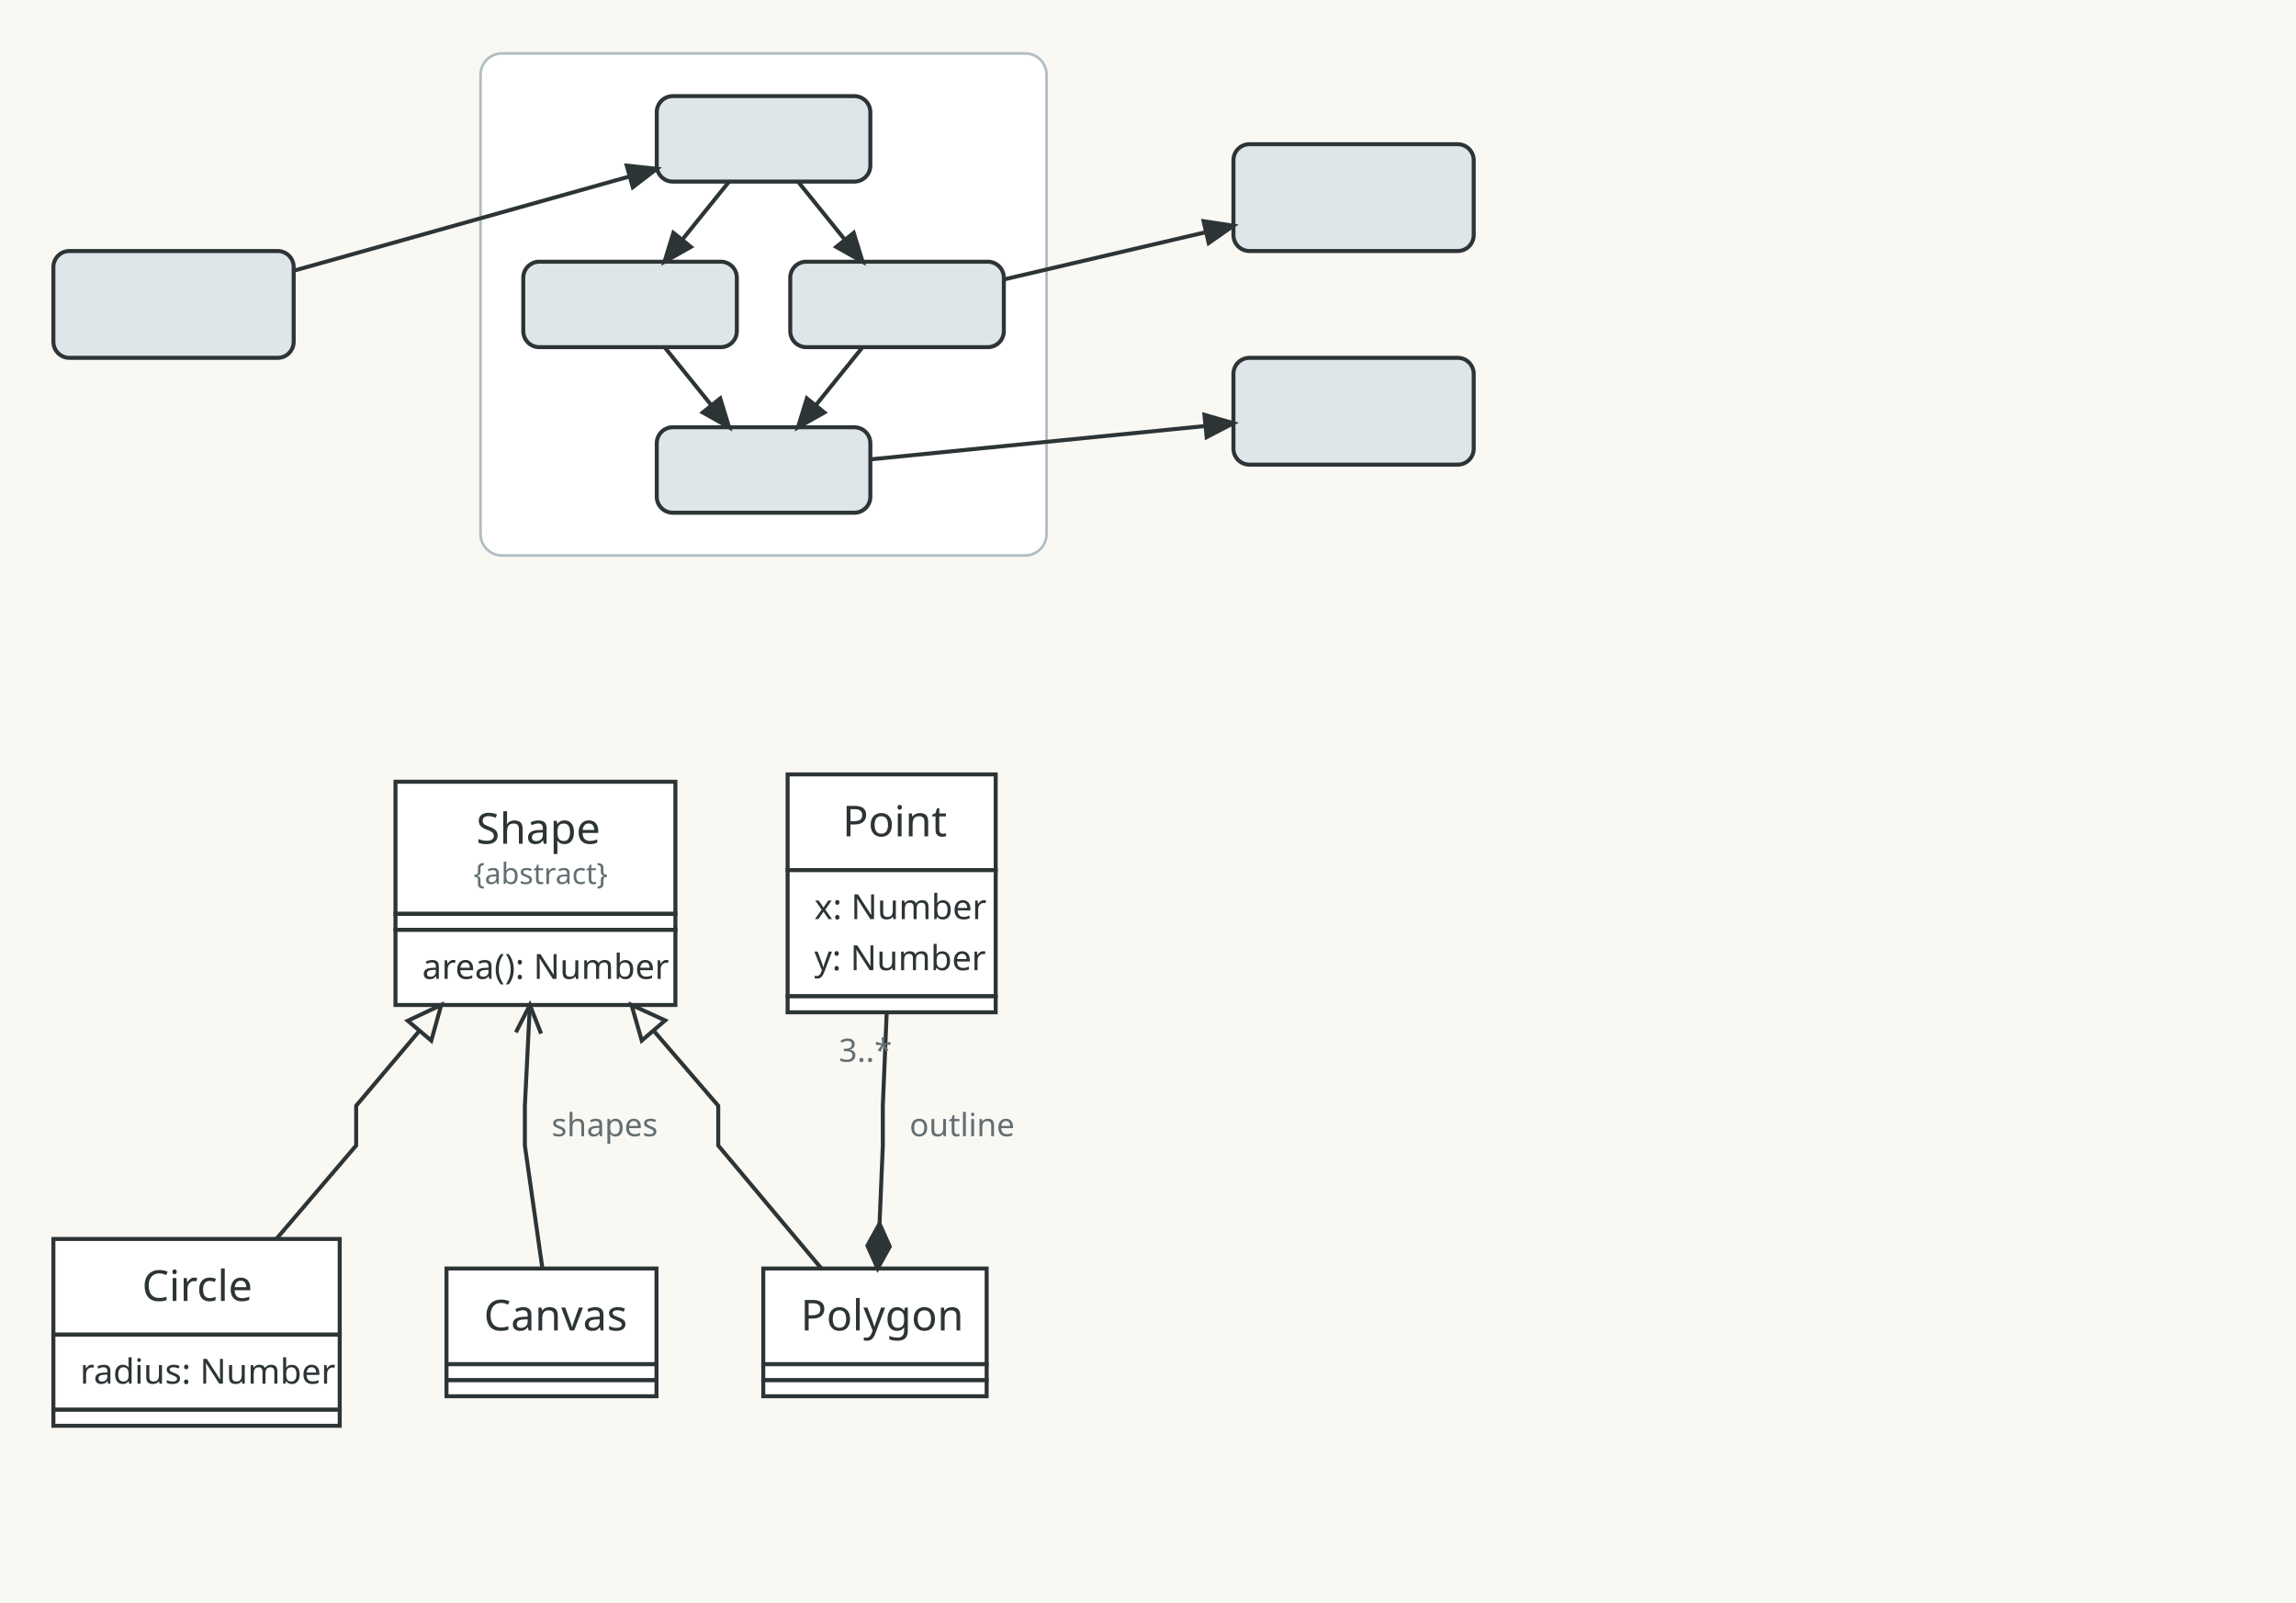
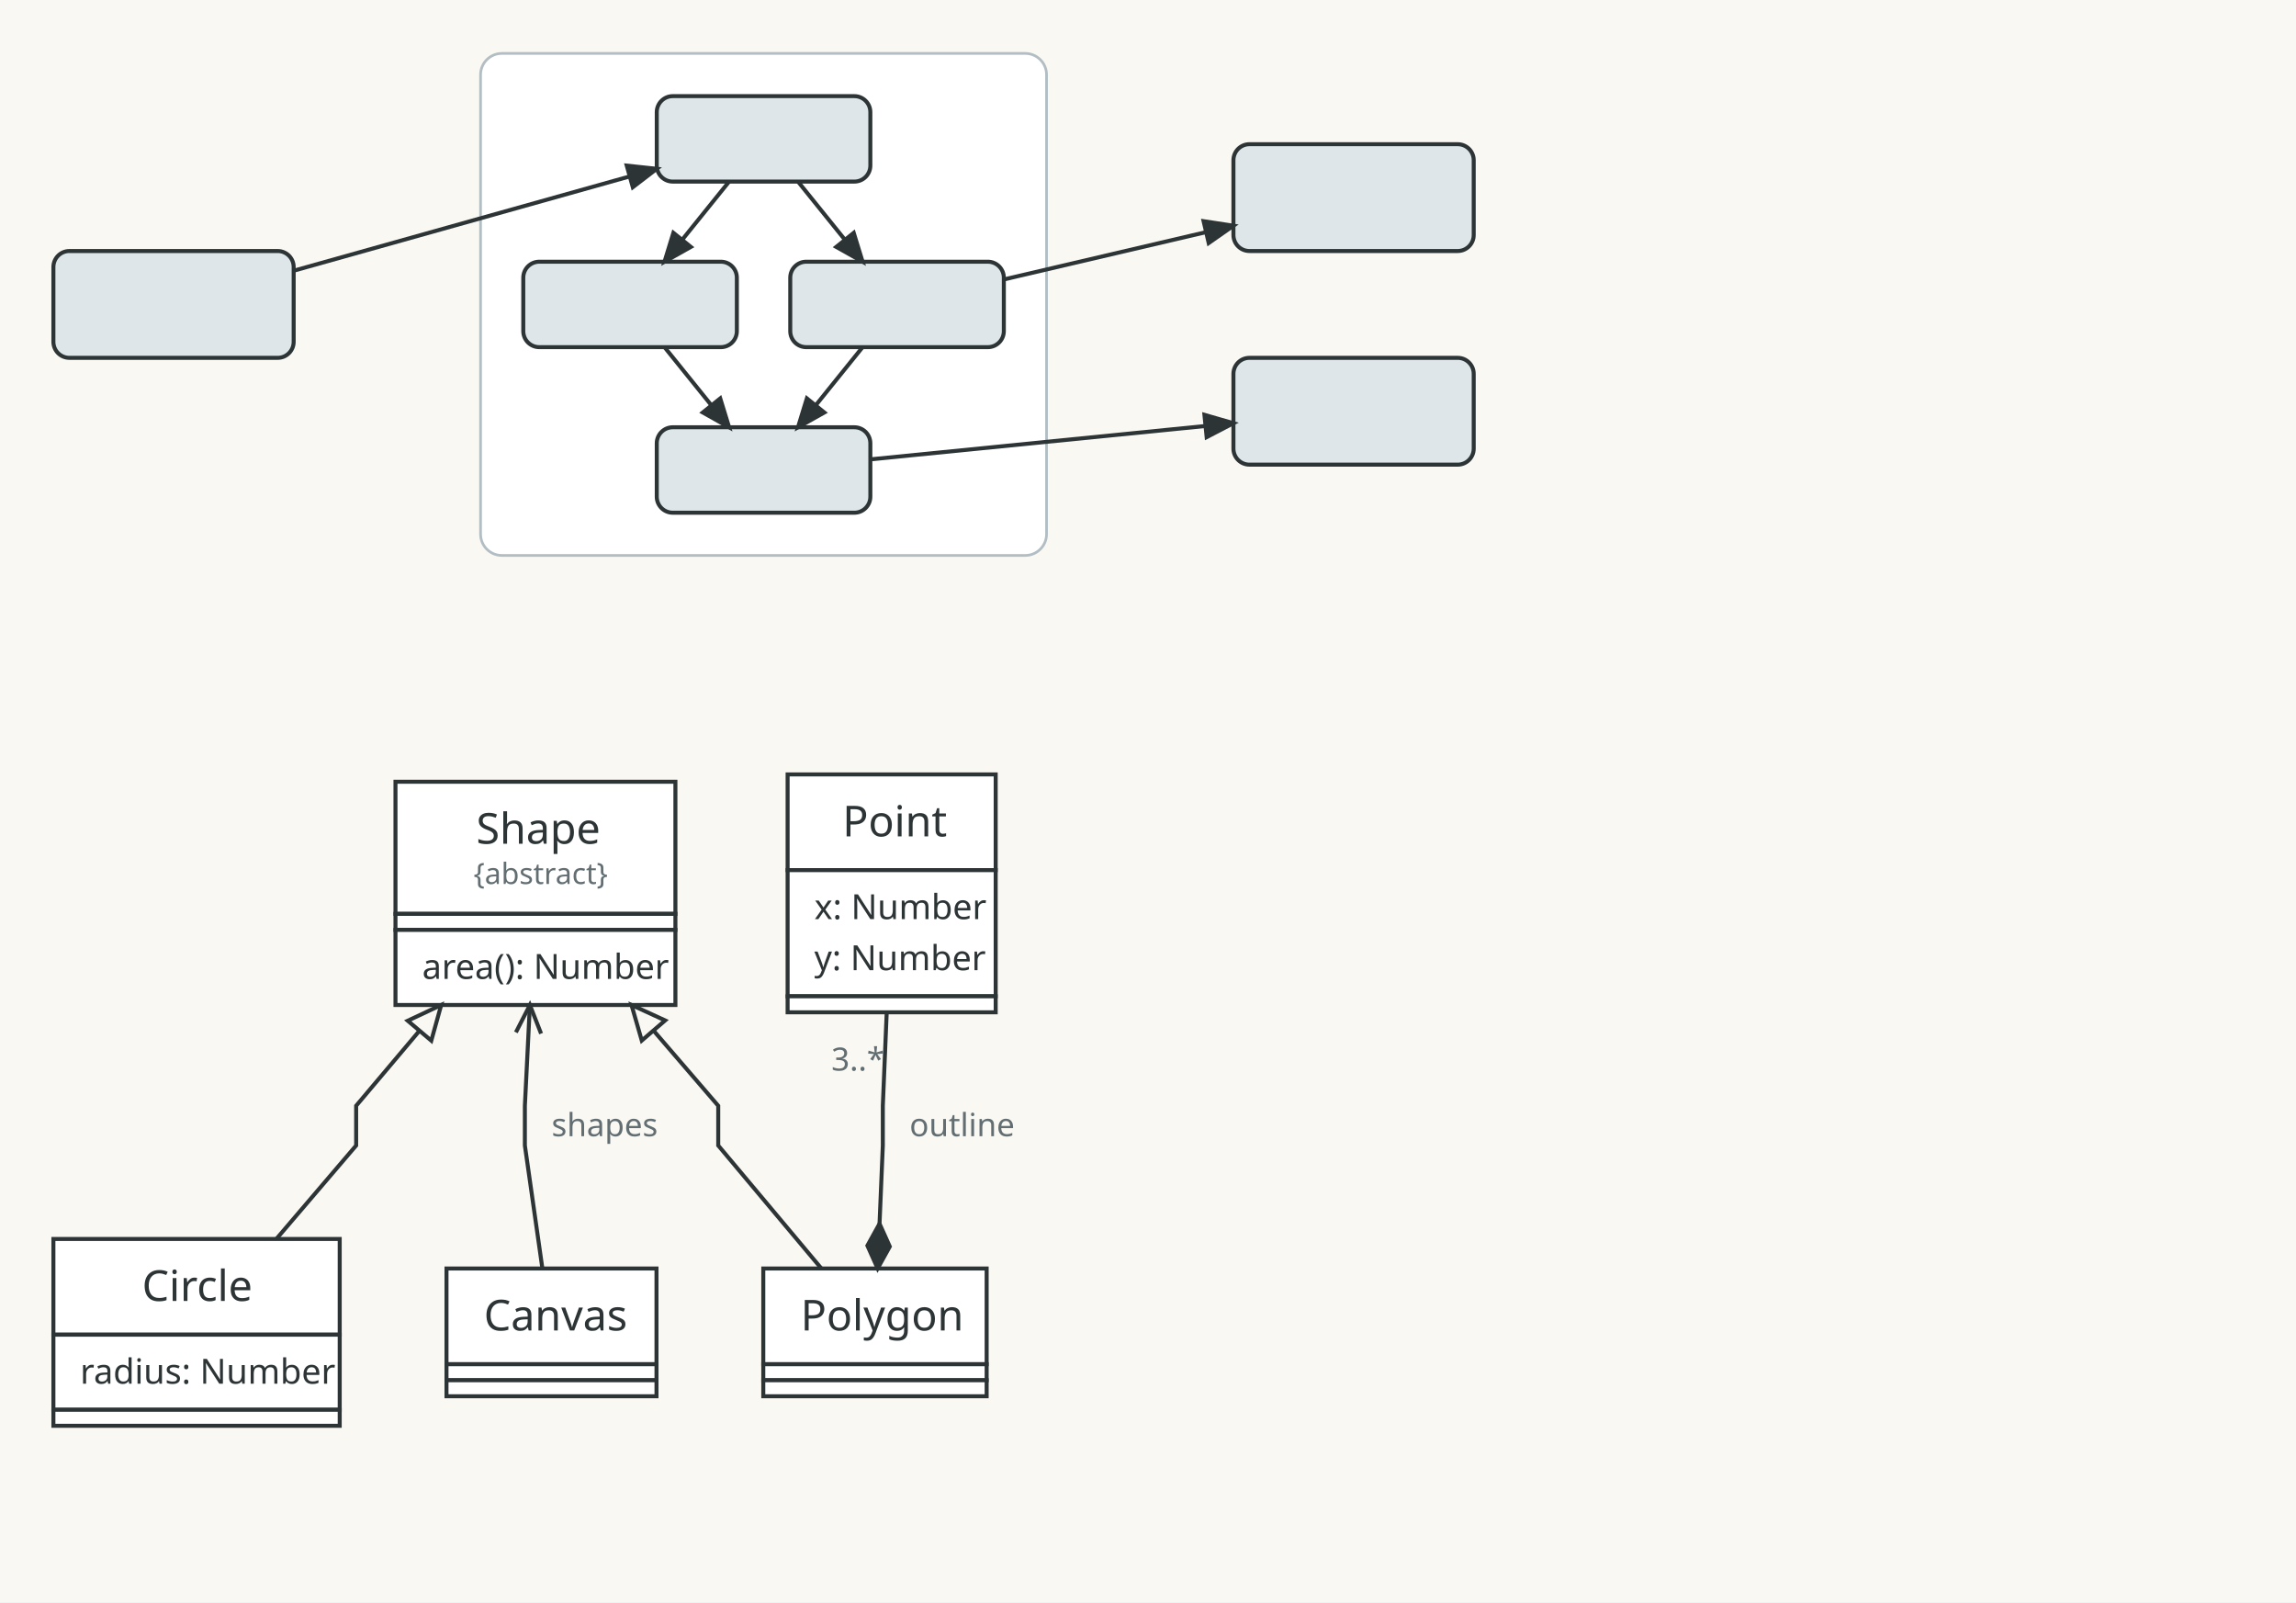
<svg xmlns="http://www.w3.org/2000/svg" width="860" height="600" viewBox="0 0 860 600">
  <defs>
    <style>
    @font-face { font-family: "diagrams-body"; src: url("../../../fonts/AtkinsonHyperlegible-Regular.ttf"); }
  </style>
  </defs>
  <rect width="100%" height="100%" fill="#faf8f3" />
  <g data-path="scene">
    <g data-path="system" transform="translate(20 20)">
      <rect data-path="system.client" transform="translate(0 74)" width="90" height="40" rx="6" fill="#dfe6e9" stroke="#2d3436" stroke-width="1.5" />
      <g data-path="system.service" transform="translate(160 0)">
        <rect width="212" height="188" rx="8" fill="#ffffff" stroke="#b2bec3" stroke-width="1" />
        <g data-path="system.service.steps">
          <rect data-path="system.service.steps.accept" transform="translate(66 16)" width="80" height="32" rx="6" fill="#dfe6e9" stroke="#2d3436" stroke-width="1.5" />
          <rect data-path="system.service.steps.plan" transform="translate(16 78)" width="80" height="32" rx="6" fill="#dfe6e9" stroke="#2d3436" stroke-width="1.5" />
          <rect data-path="system.service.steps.run" transform="translate(116 78)" width="80" height="32" rx="6" fill="#dfe6e9" stroke="#2d3436" stroke-width="1.5" />
          <rect data-path="system.service.steps.reply" transform="translate(66 140)" width="80" height="32" rx="6" fill="#dfe6e9" stroke="#2d3436" stroke-width="1.5" />
          <g>
            <polyline points="93.097,48 75.495,69.827" fill="none" stroke="#2d3436" stroke-width="1.5" />
            <polygon points="68.903,78 72.225,67.19 78.764,72.463" fill="#2d3436" stroke="#2d3436" stroke-width="1.5" stroke-linejoin="miter" />
          </g>
          <g>
            <polyline points="118.903,48 136.505,69.827" fill="none" stroke="#2d3436" stroke-width="1.5" />
            <polygon points="143.097,78 133.236,72.463 139.775,67.19" fill="#2d3436" stroke="#2d3436" stroke-width="1.5" stroke-linejoin="miter" />
          </g>
          <g>
            <polyline points="68.903,110 86.505,131.827" fill="none" stroke="#2d3436" stroke-width="1.5" />
            <polygon points="93.097,140 83.236,134.463 89.775,129.19" fill="#2d3436" stroke="#2d3436" stroke-width="1.5" stroke-linejoin="miter" />
          </g>
          <g>
            <polyline points="143.097,110 125.495,131.827" fill="none" stroke="#2d3436" stroke-width="1.5" />
            <polygon points="118.903,140 122.225,129.19 128.764,134.463" fill="#2d3436" stroke="#2d3436" stroke-width="1.5" stroke-linejoin="miter" />
          </g>
        </g>
      </g>
      <rect data-path="system.store" transform="translate(442 34)" width="90" height="40" rx="6" fill="#dfe6e9" stroke="#2d3436" stroke-width="1.5" />
      <rect data-path="system.queue" transform="translate(442 114)" width="90" height="40" rx="6" fill="#dfe6e9" stroke="#2d3436" stroke-width="1.5" />
      <g>
        <polyline points="90,81.376 215.89,46.058" fill="none" stroke="#2d3436" stroke-width="1.5" />
        <polygon points="226,43.222 217.025,50.102 214.756,42.014" fill="#2d3436" stroke="#2d3436" stroke-width="1.5" stroke-linejoin="miter" />
      </g>
      <g>
        <polyline points="356,84.643 431.776,66.918" fill="none" stroke="#2d3436" stroke-width="1.5" />
        <polygon points="442,64.526 432.733,71.007 430.819,62.828" fill="#2d3436" stroke="#2d3436" stroke-width="1.5" stroke-linejoin="miter" />
      </g>
      <g>
        <polyline points="306,152.018 431.552,139.52" fill="none" stroke="#2d3436" stroke-width="1.5" />
        <polygon points="442,138.48 431.968,143.699 431.136,135.34" fill="#2d3436" stroke="#2d3436" stroke-width="1.5" stroke-linejoin="miter" />
      </g>
    </g>
    <g data-path="model" transform="translate(20 290)">
      <g data-path="model.figure" transform="translate(128.1323 2.74)">
        <g data-path="model.figure.header">
          <rect width="104.851" height="49.48" fill="#ffffff" stroke="#2d3436" stroke-width="1.5" />
          <g>
            <g transform="translate(30.2415 8)" font-family="diagrams-body" font-size="16" style="font-kerning: none; font-variant-ligatures: none" fill="#2d3436">
              <text x="0 9.536 18.272 26.688 35.744" y="15.2" xml:space="preserve">Shape</text>
            </g>
            <g transform="translate(29.243 27.84)" font-family="diagrams-body" font-size="11" style="font-kerning: none; font-variant-ligatures: none" fill="#636e72">
              <text x="0 3.509 9.295 15.521 20.702 24.266 28.006 33.792 39.292 42.856" y="10.45" xml:space="preserve">{abstract}</text>
            </g>
          </g>
        </g>
        <g data-path="model.figure.attribute_list" transform="translate(0 49.48)">
          <rect width="104.851" height="6" fill="#ffffff" stroke="#2d3436" stroke-width="1.5" />
        </g>
        <g data-path="model.figure.operation_list" transform="translate(0 55.48)">
          <rect width="104.851" height="28.12" fill="#ffffff" stroke="#2d3436" stroke-width="1.5" />
          <g>
            <g data-path="model.figure.operation_list.operation[area]" transform="translate(10 6)" font-family="diagrams-body" font-size="13" style="font-kerning: none; font-variant-ligatures: none" fill="#2d3436">
              <text x="0 6.838 11.258 18.265 25.103 29.003 32.903 35.568 39.208 48.165 55.133 66.066 73.424 80.431" y="12.35" xml:space="preserve">area(): Number</text>
            </g>
          </g>
        </g>
      </g>
      <g data-path="model.disc" transform="translate(0 173.96)">
        <g data-path="model.disc.header">
          <rect width="107.243" height="35.84" fill="#ffffff" stroke="#2d3436" stroke-width="1.5" />
          <g>
            <g transform="translate(33.2055 8)" font-family="diagrams-body" font-size="16" style="font-kerning: none; font-variant-ligatures: none" fill="#2d3436">
              <text x="0 10.496 14.944 20.384 28.384 32.208" y="15.2" xml:space="preserve">Circle</text>
            </g>
          </g>
        </g>
        <g data-path="model.disc.attribute_list" transform="translate(0 35.84)">
          <rect width="107.243" height="28.12" fill="#ffffff" stroke="#2d3436" stroke-width="1.5" />
          <g>
            <g data-path="model.disc.attribute_list.attribute[radius]" transform="translate(10 6)" font-family="diagrams-body" font-size="13" style="font-kerning: none; font-variant-ligatures: none" fill="#2d3436">
              <text x="0 4.42 11.258 18.59 22.204 29.172 35.295 37.96 41.6 50.557 57.525 68.458 75.816 82.823" y="12.35" xml:space="preserve">radius: Number</text>
            </g>
          </g>
        </g>
        <g data-path="model.disc.operation_list" transform="translate(0 63.96)">
          <rect width="107.243" height="6" fill="#ffffff" stroke="#2d3436" stroke-width="1.5" />
        </g>
      </g>
      <g data-path="model.polygon_class" transform="translate(265.899 185.02)">
        <g data-path="model.polygon_class.header">
          <rect width="83.664" height="35.84" fill="#ffffff" stroke="#2d3436" stroke-width="1.5" />
          <g>
            <g transform="translate(14 8)" font-family="diagrams-body" font-size="16" style="font-kerning: none; font-variant-ligatures: none" fill="#2d3436">
              <text x="0 9.616 18.448 22.272 29.136 38.096 46.928" y="15.2" xml:space="preserve">Polygon</text>
            </g>
          </g>
        </g>
        <g data-path="model.polygon_class.attribute_list" transform="translate(0 35.84)">
          <rect width="83.664" height="6" fill="#ffffff" stroke="#2d3436" stroke-width="1.5" />
        </g>
        <g data-path="model.polygon_class.operation_list" transform="translate(0 41.84)">
          <rect width="83.664" height="6" fill="#ffffff" stroke="#2d3436" stroke-width="1.5" />
        </g>
      </g>
      <g data-path="model.vertex" transform="translate(275.0105 0)">
        <g data-path="model.vertex.header">
          <rect width="77.941" height="35.84" fill="#ffffff" stroke="#2d3436" stroke-width="1.5" />
          <g>
            <g transform="translate(20.5625 8)" font-family="diagrams-body" font-size="16" style="font-kerning: none; font-variant-ligatures: none" fill="#2d3436">
              <text x="0 9.616 18.448 22.896 31.632" y="15.2" xml:space="preserve">Point</text>
            </g>
          </g>
        </g>
        <g data-path="model.vertex.attribute_list" transform="translate(0 35.84)">
          <rect width="77.941" height="47.24" fill="#ffffff" stroke="#2d3436" stroke-width="1.5" />
          <g>
            <g data-path="model.vertex.attribute_list.attribute[x]" transform="translate(10 6)" font-family="diagrams-body" font-size="13" style="font-kerning: none; font-variant-ligatures: none" fill="#2d3436">
              <text x="0 5.993 8.658 12.298 21.255 28.223 39.156 46.514 53.521" y="12.35" xml:space="preserve">x: Number</text>
            </g>
            <g data-path="model.vertex.attribute_list.attribute[y]" transform="translate(10 25.12)" font-family="diagrams-body" font-size="13" style="font-kerning: none; font-variant-ligatures: none" fill="#2d3436">
              <text x="0 5.577 8.242 11.882 20.839 27.807 38.74 46.098 53.105" y="12.35" xml:space="preserve">y: Number</text>
            </g>
          </g>
        </g>
        <g data-path="model.vertex.operation_list" transform="translate(0 83.08)">
          <rect width="77.941" height="6" fill="#ffffff" stroke="#2d3436" stroke-width="1.5" />
        </g>
      </g>
      <g data-path="model.canvas" transform="translate(147.243 185.02)">
        <g data-path="model.canvas.header">
          <rect width="78.656" height="35.84" fill="#ffffff" stroke="#2d3436" stroke-width="1.5" />
          <g>
            <g transform="translate(14 8)" font-family="diagrams-body" font-size="16" style="font-kerning: none; font-variant-ligatures: none" fill="#2d3436">
              <text x="0 10.496 18.912 27.648 34.704 43.12" y="15.2" xml:space="preserve">Canvas</text>
            </g>
          </g>
        </g>
        <g data-path="model.canvas.attribute_list" transform="translate(0 35.84)">
          <rect width="78.656" height="6" fill="#ffffff" stroke="#2d3436" stroke-width="1.5" />
        </g>
        <g data-path="model.canvas.operation_list" transform="translate(0 41.84)">
          <rect width="78.656" height="6" fill="#ffffff" stroke="#2d3436" stroke-width="1.5" />
        </g>
      </g>
      <g>
        <g data-path="model.line">
          <polyline points="83.502,173.96 113.399,138.96 113.399,124.08 137.136,95.967" fill="none" stroke="#2d3436" stroke-width="1.5" />
          <polygon points="145.264,86.34 141.548,99.693 132.723,92.242" fill="none" stroke="#2d3436" stroke-width="1.5" stroke-linejoin="miter" />
        </g>
      </g>
      <g>
        <g data-path="model.line">
          <polyline points="287.665,185.02 249.027,138.96 249.027,124.08 224.76,95.889" fill="none" stroke="#2d3436" stroke-width="1.5" />
          <polygon points="216.54,86.34 229.137,92.122 220.383,99.657" fill="none" stroke="#2d3436" stroke-width="1.5" stroke-linejoin="miter" />
        </g>
      </g>
      <g>
        <g data-path="model.line">
          <polyline points="309.443,168.235 310.674,138.96 310.674,124.08 312.129,89.08" fill="none" stroke="#2d3436" stroke-width="1.5" />
          <polygon points="308.737,185.02 304.894,176.451 309.443,168.235 313.286,176.804" fill="#2d3436" stroke="#2d3436" stroke-width="1.5" stroke-linejoin="miter" />
        </g>
        <g transform="translate(320.6743 124.08)" font-family="diagrams-body" font-size="12" style="font-kerning: none; font-variant-ligatures: none" fill="#636e72">
          <text x="0 6.624 13.056 16.944 19.812 23.148 29.7" y="11.4" xml:space="preserve">outline</text>
        </g>
-         <g transform="translate(294.2115 96.18101)" font-family="diagrams-body" font-size="12" style="font-kerning: none; font-variant-ligatures: none" fill="#636e72">
+         <g transform="translate(291.3803 99.49985)" font-family="diagrams-body" font-size="12" style="font-kerning: none; font-variant-ligatures: none" fill="#636e72">
          <text x="0 6.888 9.348 11.808" y="11.4" xml:space="preserve">3..*</text>
        </g>
      </g>
      <g>
        <g data-path="model.line">
          <polyline points="183.162,185.02 176.599,138.96 176.599,124.08 178.477,86.34" fill="none" stroke="#2d3436" stroke-width="1.5" />
          <polyline points="182.674,97.062 178.477,86.34 173.236,96.592" fill="none" stroke="#2d3436" stroke-width="1.5" stroke-linejoin="miter" />
        </g>
        <g transform="translate(186.5987 124.08)" font-family="diagrams-body" font-size="12" style="font-kerning: none; font-variant-ligatures: none" fill="#636e72">
          <text x="0 5.652 12.204 18.516 25.308 31.776" y="11.4" xml:space="preserve">shapes</text>
        </g>
      </g>
    </g>
  </g>
</svg>
